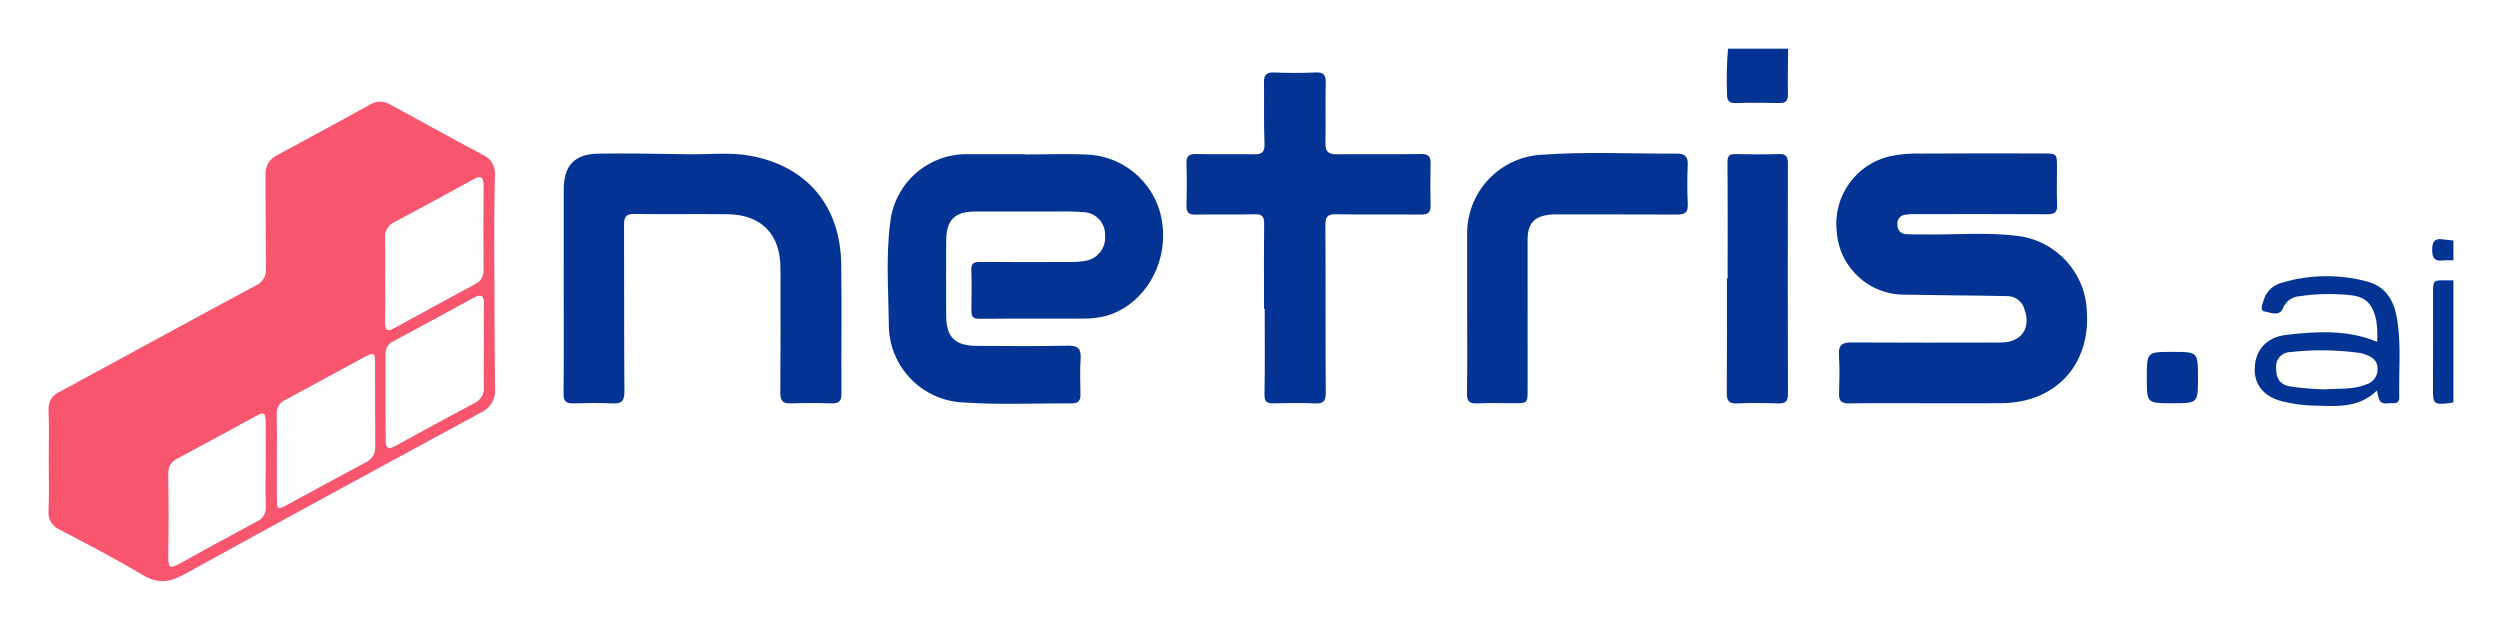
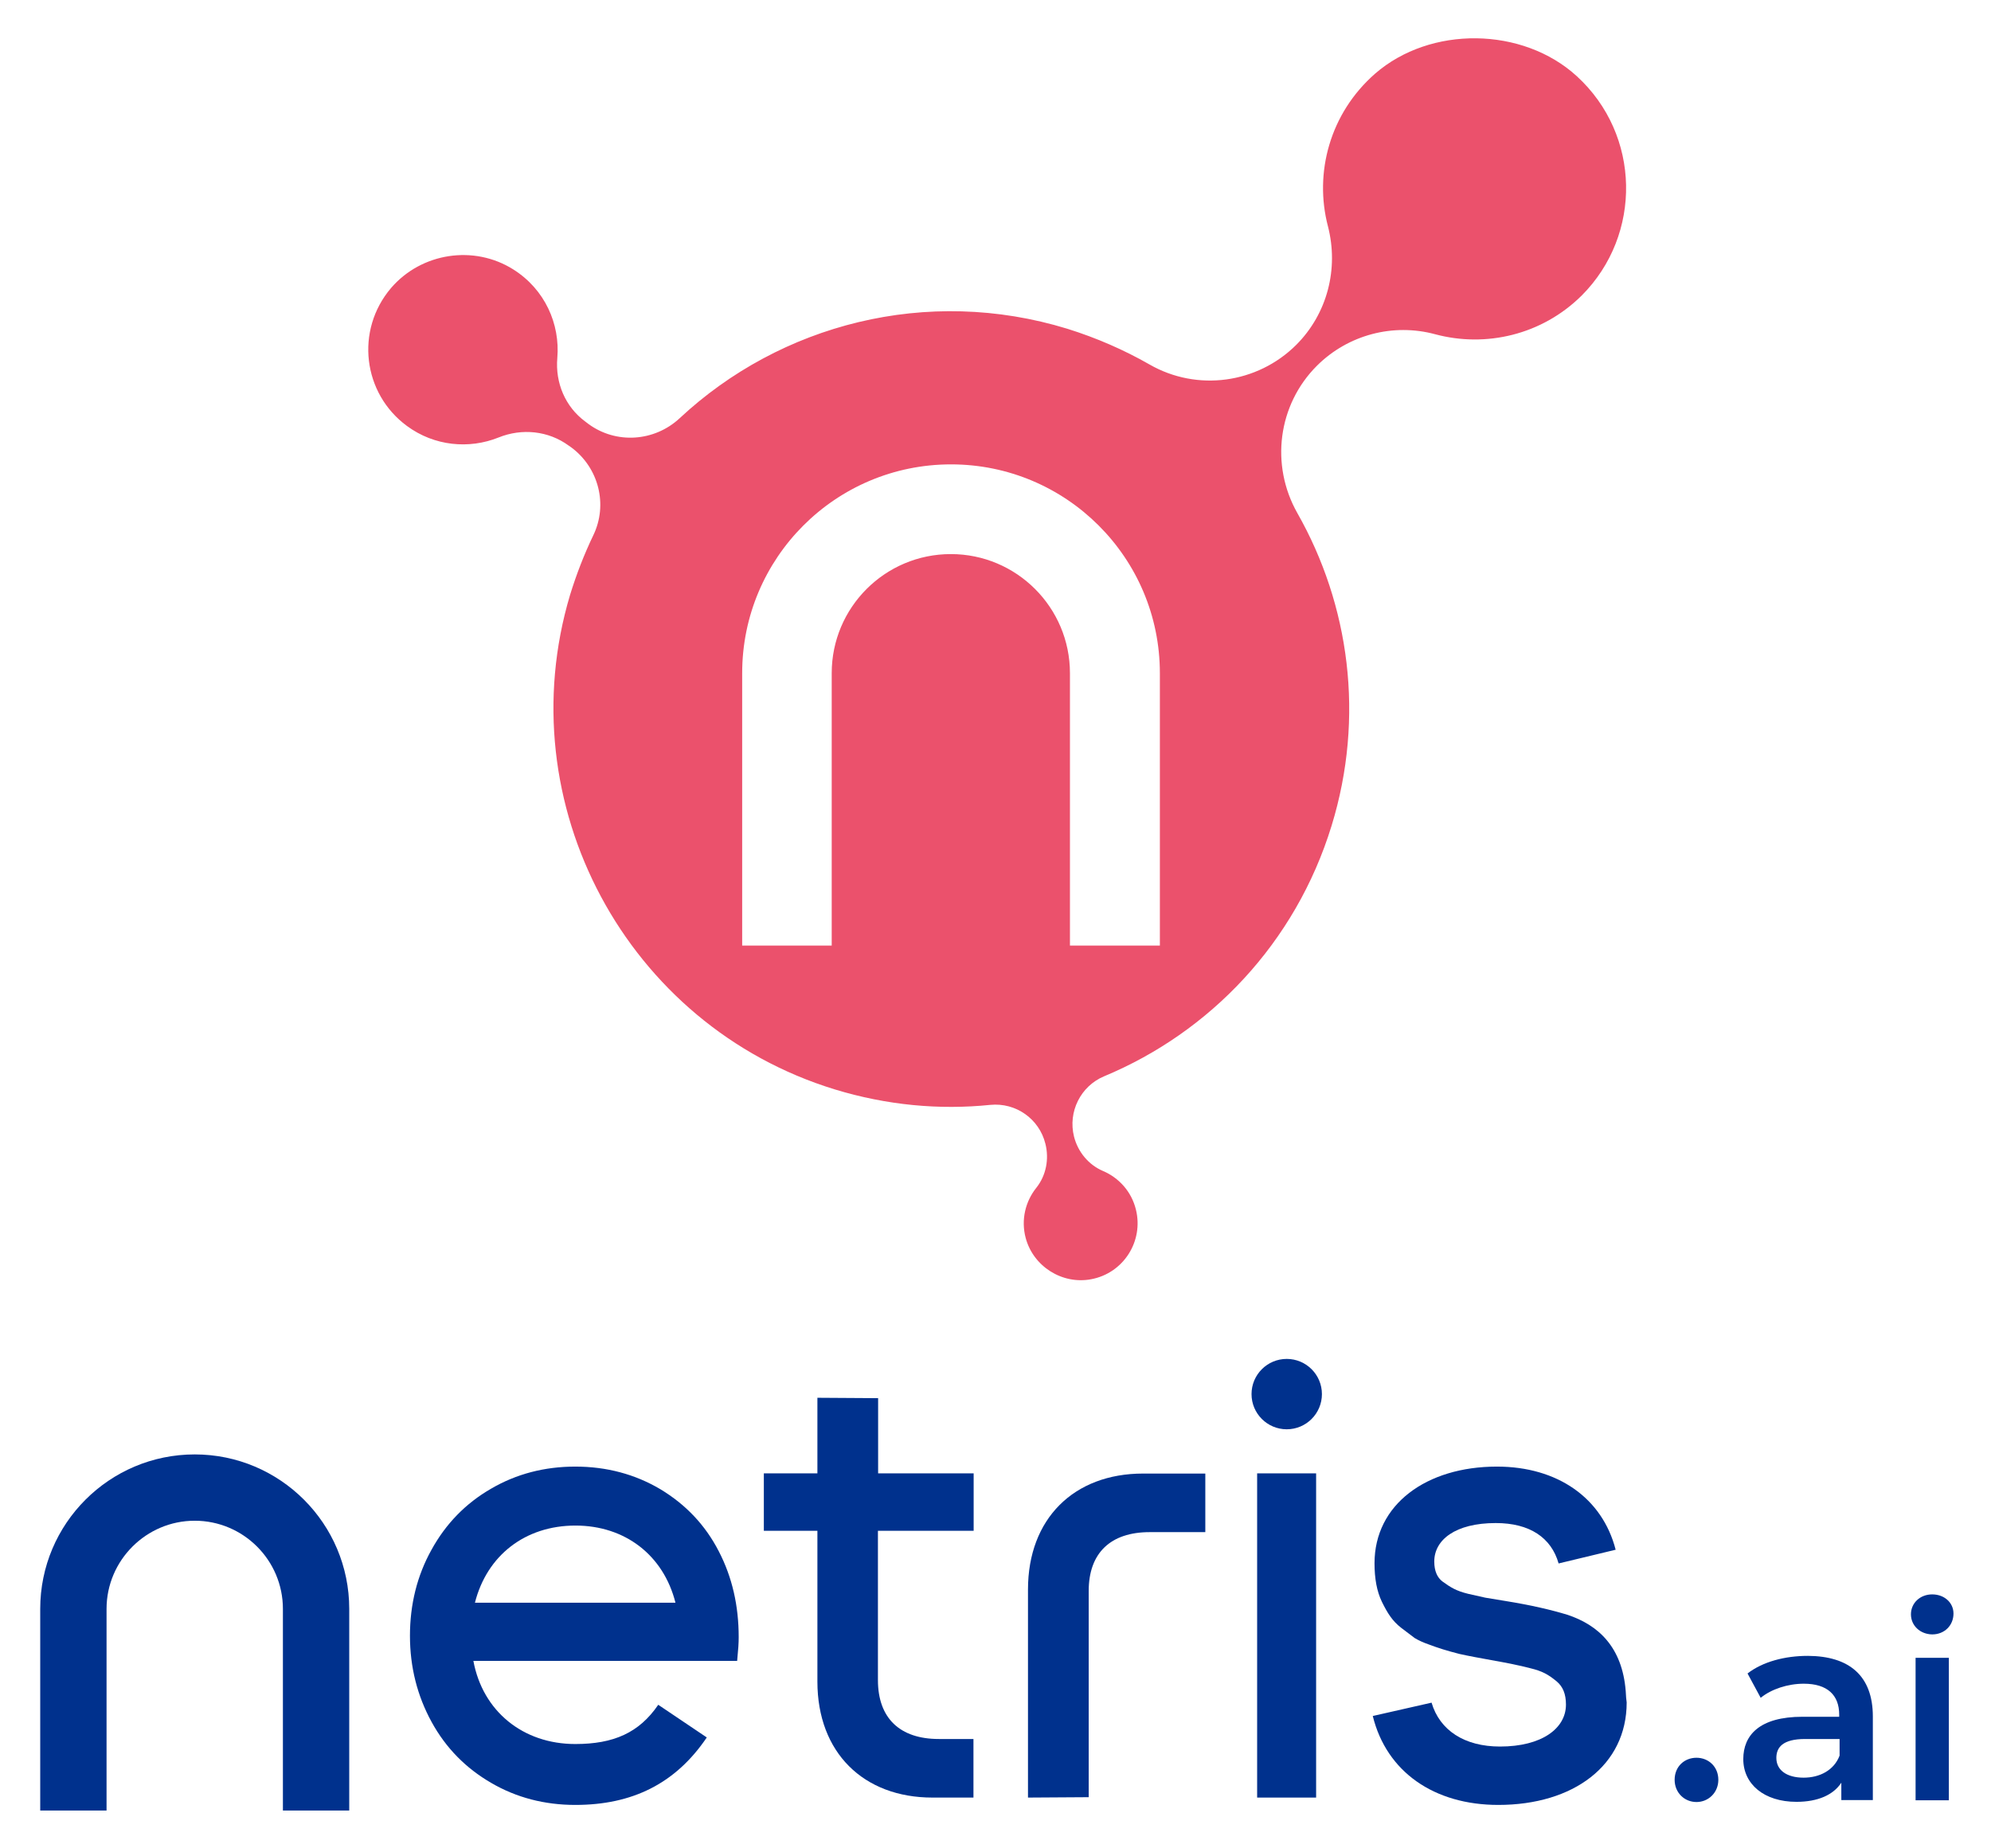
- <svg xmlns="http://www.w3.org/2000/svg" role="img" viewBox="-6.42 68.33 412.10 103.60">
-   <defs>
-     <style>.cls-1{fill:#033494}</style>
-   </defs>
-   <path d="M288.333 76.354c-.017 2.507-.081 5.015-.03 7.521.021 1.069-.336 1.46-1.406 1.438-2.412-.049-4.828-.072-7.239.01-1.145.039-1.407-.534-1.396-1.446a62.367 62.367 0 0 1 .162-7.524zM398 134.625a2.933 2.933 0 0 1-.472.135c-2.837.325-2.912.223-2.896-2.597.029-5.148.008-10.297.008-15.445 0-2.201 0-2.2 2.213-2.176.382.004.765.001 1.147.002zm0-23.374a13.251 13.251 0 0 0-1.768.015c-1.329.182-1.713-.459-1.73-1.666-.018-1.231.255-2.037 1.721-1.822.588.086 1.184.122 1.777.181z" class="cls-1" />
-   <path fill="#f8566e" d="M1.613 144.328c0-2.797.07-5.596-.028-8.389a2.966 2.966 0 0 1 1.794-3.004c10.768-5.829 21.506-11.713 32.296-17.503a2.871 2.871 0 0 0 1.757-2.947c-.079-5.098-.049-10.198-.084-15.297a3.297 3.297 0 0 1 1.822-3.225q7.756-4.184 15.478-8.43a3.172 3.172 0 0 1 3.282.034c5.101 2.802 10.203 5.603 15.335 8.348a3.202 3.202 0 0 1 1.899 3.157c-.062 2.902-.117 5.805-.111 8.707.018 8.88.034 17.76.131 26.64a3.884 3.884 0 0 1-2.316 3.904q-24.547 13.277-48.999 26.726c-2.444 1.35-4.373 1.511-6.821.036-4.417-2.659-9.023-5.01-13.583-7.427a3.02 3.02 0 0 1-1.883-3.105c.113-2.737.032-5.482.032-8.224zm55.496-29.914c0 2.304.049 4.61-.019 6.912-.038 1.296.218 1.765 1.539 1.036q6.635-3.665 13.317-7.248a2.326 2.326 0 0 0 1.305-2.271c-.015-4.663-.023-9.326.004-13.989.008-1.409-.471-1.58-1.655-.927q-6.492 3.583-13.039 7.067a2.497 2.497 0 0 0-1.47 2.509c.06 2.303.018 4.608.017 6.912zm-17.884 29.137c0 2.304-.009 4.607.003 6.911.009 1.856.106 1.914 1.672 1.066 4.298-2.327 8.582-4.68 12.896-6.976a2.657 2.657 0 0 0 1.624-2.593c-.036-4.607-.004-9.215-.02-13.822-.005-1.546-.274-1.714-1.594-1.002-4.399 2.372-8.78 4.777-13.185 7.139a2.379 2.379 0 0 0-1.412 2.366c.049 2.303.015 4.607.014 6.911zm34.068-18.199c0-2.3-.034-4.6.013-6.899.027-1.335-.356-1.716-1.621-1.022-4.374 2.4-8.769 4.761-13.16 7.131a2.137 2.137 0 0 0-1.358 1.898c-.007 4.873-.01 9.746.02 14.619.006 1.001.395 1.373 1.449.791 4.366-2.413 8.76-4.777 13.158-7.131a2.622 2.622 0 0 0 1.517-2.653c-.066-2.243-.019-4.489-.019-6.734zM37.334 144.996c0-2.359.014-4.717-.005-7.076-.013-1.567-.226-1.7-1.577-.971-4.301 2.323-8.581 4.684-12.895 6.984a2.466 2.466 0 0 0-1.492 2.469q.082 6.993.002 13.987c-.015 1.353.27 1.674 1.546.963 4.318-2.406 8.666-4.759 13.022-7.096a2.344 2.344 0 0 0 1.417-2.35c-.06-2.302-.018-4.607-.018-6.911z" />
-   <path d="M311.085 134.801c-4.238 0-8.478-.042-12.715.026-1.23.02-1.67-.385-1.64-1.586.054-2.138.118-4.285-.018-6.416-.105-1.644.561-2.055 2.081-2.046 8.201.047 16.403.033 24.605.016 3.375-.007 5.009-2.341 3.896-5.489a2.923 2.923 0 0 0-2.804-2.162c-2.804-.082-5.61-.083-8.415-.121s-5.61-.065-8.415-.122a11.142 11.142 0 0 1-11.311-10.41 11.409 11.409 0 0 1 8.783-12.406 21.079 21.079 0 0 1 5.078-.44c6.715-.05 13.431-.026 20.146-.018 2.297.003 2.297.018 2.297 2.349 0 2.03-.067 4.063.025 6.088.057 1.253-.402 1.591-1.612 1.583-7.211-.046-14.422-.024-21.633-.019a10.68 10.68 0 0 0-1.81.089 1.44 1.44 0 0 0-1.264 1.65 1.426 1.426 0 0 0 1.372 1.558c.875.072 1.76.025 2.64.044 5.279.119 10.587-.428 15.833.259a12.981 12.981 0 0 1 11.373 12.404c.594 8.886-5.159 15.086-14.106 15.162-4.128.035-8.257.006-12.385.006zM162.482 93.793c3.522 0 7.052-.154 10.563.034a13.029 13.029 0 0 1 12.161 11.603c.794 6.607-3.029 12.958-8.916 14.86a13.717 13.717 0 0 1-4.229.556c-5.664.016-11.328-.026-16.992.037-1.17.013-1.387-.447-1.367-1.445.044-2.193.065-4.39-.008-6.581-.038-1.126.415-1.363 1.451-1.354 5.063.045 10.127.031 15.19.01a11.734 11.734 0 0 0 2.452-.24 3.899 3.899 0 0 0 2.952-4.192 3.691 3.691 0 0 0-3.237-3.757 39.791 39.791 0 0 0-4.448-.123q-6.852-.019-13.704-.004c-3.386.003-4.783 1.389-4.799 4.807q-.028 6.171 0 12.342c.017 3.556 1.421 4.974 5.006 4.996 5.008.031 10.018.079 15.024-.031 1.695-.037 2.236.482 2.127 2.138-.129 1.966-.048 3.948-.024 5.922.012 1.012-.345 1.456-1.449 1.45-5.938-.032-11.877.269-17.812-.147a12.845 12.845 0 0 1-12.333-12.942c-.065-5.642-.496-11.308.255-16.922a12.647 12.647 0 0 1 12.891-11.062c3.082-.014 6.164-.002 9.246-.002zm-75.977 22.163q0-8.225.001-16.449c.004-3.874 1.772-5.795 5.707-5.851 4.947-.071 9.898.017 14.846.102 3.4.059 6.817-.37 10.198.247 9.298 1.697 14.845 8.216 14.989 17.81.107 7.126 0 14.256.042 21.384.007 1.209-.377 1.663-1.612 1.623-2.253-.074-4.513-.077-6.765.001-1.307.045-1.71-.439-1.701-1.721.049-6.854.028-13.708.022-20.562-.005-5.587-3.131-8.824-8.72-8.897-5.116-.067-10.233.032-15.349-.045-1.448-.022-1.72.55-1.714 1.838.043 9.157-.015 18.314.06 27.47.013 1.57-.514 1.987-1.982 1.921-2.141-.097-4.291-.07-6.435-.008-1.187.034-1.629-.335-1.615-1.591.062-5.757.027-11.514.027-17.272zm115.437 3.294c0-4.663-.032-9.327.022-13.989.014-1.187-.287-1.644-1.567-1.61-3.245.088-6.495-.017-9.741.053-1.185.025-1.525-.404-1.495-1.524.063-2.302.076-4.61-.004-6.911-.043-1.251.422-1.579 1.628-1.55 3.191.077 6.385.002 9.577.038 1.25.014 1.713-.362 1.658-1.736-.138-3.396-.043-6.8-.083-10.201-.014-1.212.484-1.595 1.694-1.545 2.253.094 4.517.115 6.768-.005 1.451-.077 1.746.491 1.714 1.799-.08 3.29.022 6.584-.05 9.874-.03 1.38.504 1.833 1.84 1.82 4.623-.047 9.248.023 13.87-.045 1.233-.018 1.656.375 1.626 1.577q-.087 3.454-0 6.911c.029 1.167-.446 1.504-1.57 1.493-4.678-.047-9.358.034-14.035-.052-1.418-.026-1.741.452-1.734 1.781.051 9.216-.001 18.433.057 27.649.009 1.383-.402 1.811-1.769 1.75-2.252-.1-4.513-.056-6.769-.014-1.035.019-1.586-.123-1.561-1.422.09-4.713.035-9.428.035-14.142zm33.482.214q0-6.167.001-12.333a12.99 12.99 0 0 1 12.205-13.292c7.461-.54 14.95-.152 22.426-.185 1.193-.005 1.788.458 1.733 1.781-.092 2.189-.102 4.388.004 6.575.066 1.356-.488 1.692-1.725 1.686-6.6-.035-13.2-.012-19.799-.021a7.42 7.42 0 0 0-2.759.373c-1.786.698-2.124 2.187-2.122 3.879q.013 12.333.003 24.666c-0 2.205-.003 2.206-2.28 2.206-1.98 0-3.964-.076-5.938.027-1.34.07-1.81-.3-1.782-1.716.09-4.548.033-9.099.033-13.648zm42.939-5.256c0-6.359.03-12.718-.029-19.076-.01-1.107.299-1.435 1.379-1.405 2.365.064 4.734.073 7.098-.002 1.187-.038 1.491.413 1.488 1.534q-.046 19.005.008 38.009c.005 1.279-.443 1.594-1.627 1.556-2.254-.073-4.515-.089-6.767.004-1.321.055-1.702-.414-1.692-1.697.053-6.307.024-12.615.024-18.922zm107.065 10.468a16.3 16.3 0 0 0-.159-3.629c-.653-2.753-1.794-3.887-4.6-4.095a32.233 32.233 0 0 0-8.064.215 3.062 3.062 0 0 0-2.656 1.892c-.623 1.566-2.062.758-3.015.632-.935-.123-.392-1.235-.232-1.816a4.19 4.19 0 0 1 3.068-2.955 25.803 25.803 0 0 1 14.152-.149c2.858.8 4.229 3.042 4.731 5.793.804 4.404.313 8.864.423 13.299.018.732-.443.992-1.065.921-.798-.092-1.832.46-2.288-.695a10.029 10.029 0 0 1-.324-1.389c-3.164 3.117-7.111 2.54-10.912 2.474a23.511 23.511 0 0 1-4.243-.583c-3.255-.664-5.04-2.631-5.002-5.391.043-3.119 1.884-5.298 5.278-5.681 4.971-.56 9.973-.887 14.909 1.156zm-8.594 7.833c2.267-.183 4.595.095 6.802-.81a2.594 2.594 0 0 0 1.868-2.591c-.007-1.34-.861-1.924-1.957-2.32a4.901 4.901 0 0 0-.947-.274 45.609 45.609 0 0 0-11.485-.147 2.371 2.371 0 0 0-2.334 2.621c-.04 1.556.507 2.64 2.144 3.014a42.567 42.567 0 0 0 5.91.507zm-20.94-1.863c0 4.156 0 4.156-4.232 4.156-4.205 0-4.204 0-4.204-4.159 0-4.309 0-4.309 4.241-4.309 4.196 0 4.196 0 4.196 4.311z" class="cls-1" />
-   <path fill="#fefefe" d="M57.109 114.413c0-2.304.043-4.609-.018-6.912a2.497 2.497 0 0 1 1.47-2.509q6.538-3.499 13.039-7.067c1.183-.653 1.663-.482 1.655.927-.027 4.663-.019 9.326-.004 13.989a2.326 2.326 0 0 1-1.305 2.271q-6.674 3.596-13.317 7.248c-1.321.73-1.577.261-1.539-1.036.068-2.302.019-4.608.019-6.912zm-17.884 29.137c0-2.304.035-4.608-.015-6.911a2.379 2.379 0 0 1 1.412-2.366c4.404-2.362 8.786-4.768 13.185-7.139 1.32-.712 1.589-.544 1.594 1.002.016 4.607-.016 9.215.02 13.822a2.657 2.657 0 0 1-1.624 2.593c-4.314 2.297-8.599 4.649-12.896 6.976-1.566.848-1.663.79-1.672-1.066-.011-2.304-.003-4.607-.003-6.911zm34.067-18.199c0 2.245-.048 4.491.019 6.734a2.622 2.622 0 0 1-1.517 2.653c-4.398 2.354-8.792 4.718-13.158 7.131-1.054.582-1.443.21-1.449-.791-.03-4.873-.027-9.746-.02-14.619A2.137 2.137 0 0 1 58.525 124.562c4.39-2.37 8.786-4.731 13.16-7.131 1.265-.694 1.649-.313 1.621 1.022-.047 2.299-.013 4.599-.013 6.899zM37.334 144.996c0 2.304-.042 4.609.018 6.911a2.344 2.344 0 0 1-1.417 2.35c-4.356 2.337-8.704 4.69-13.022 7.096-1.276.711-1.561.39-1.546-.963q.078-6.993-.002-13.987a2.466 2.466 0 0 1 1.492-2.469c4.313-2.3 8.594-4.661 12.895-6.984 1.35-.729 1.564-.597 1.577.971.019 2.358.005 4.717.005 7.076z" />
+ <svg xmlns="http://www.w3.org/2000/svg" role="img" viewBox="-20.80 -19.80 1029.60 955.60">
+   <style>svg {enable-background:new 0 0 989.5 916.6}</style>
+   <style>.st0{fill:#00318d}</style>
+   <path d="M361.2 827c0-16.1-3.3-30.9-10.3-44.4-7-13.6-17.1-24.2-30.2-32.1-13-7.7-27.7-11.7-44-11.7-15.9 0-30.5 3.8-43.5 11.4-13.2 7.6-23.5 18.2-30.9 31.7-7.4 13.3-11.1 28.2-11.1 44.4s3.8 31.1 11.2 44.6c7.4 13.5 17.7 23.9 30.8 31.5 13 7.6 27.6 11.4 43.5 11.4 29.2 0 51.7-10.8 68-34.9L319.6 862c-9.9 14.5-23.1 20.3-42.9 20.3-27.1 0-47.9-17-52.7-43h136.4c.6-6.1.8-9.3.8-12.3zm-136.4-17.8c6.2-24.4 25.9-39.9 52-39.9 25.6 0 45.5 15.3 51.7 39.9H224.8z" class="st0" />
+   <path d="M482.7 772v-29.7h-49.4v-38.9l-31.4-.2v39.1h-27.7V772h27.7v78c0 36.7 23.8 60 59.5 60h21.2v-30.3h-17.9c-20.2 0-31.5-10.8-31.5-30.5V772h49.5z" class="st0" />
+   <path d="M629.3 742.3V910h30.5V742.3h-30.5z" class="st0" />
+   <path d="M819.9 854.9c-1.8-22.7-14.1-34.2-30.3-39.5-7.9-2.4-18.3-4.9-32-7.1l-10.3-1.7c-2.4-.5-5.5-1.2-8.9-2-6.1-1.5-8.9-3.2-13.3-6.4-2.6-2-4.2-5.3-4.2-10.3 0-11.2 10.9-19.9 31.8-19.9 17.5 0 28.7 7.5 32.5 20.9l29.5-7.1c-6.9-26.8-30.1-43-61.4-43-36.5 0-63.3 19.6-63.3 50 0 7.9 1.2 14.5 3.8 19.9 3 6.1 5.5 10 10 13.5 3.2 2.4 5.5 4.2 7 5.3 2 1.2 4.4 2.3 7 3.2 5.3 2 9.5 3.3 16.1 5 4.9 1.1 10.5 2.1 16.5 3.2 7.9 1.4 14.5 2.7 20.2 4.2 6.2 1.5 9.2 3.2 13.6 6.8 3.2 2.7 4.8 6.5 4.8 12 0 12.4-12.6 21.7-34.1 21.7-18.4 0-31.2-8.4-35.4-22.7l-30.4 6.9c7.1 28.9 31.7 46 64.9 46 38.9 0 66.4-20.5 66.4-53-.2-1.4-.4-3.4-.5-5.9z" class="st0" />
+   <circle cx="644.6" cy="701.3" r="18.2" class="st0" />
+   <path d="M542.2 803.1c0-19.7 11.4-30.4 31.5-30.4h28.8v-30.3h-32.2c-35.7 0-59.5 23.3-59.5 60V910l31.4-.2V803.1z" class="st0" />
+   <g>
+     <path d="M845.2 900.8c0-6.9 5.1-11.4 11.3-11.4 6.2 0 11.3 4.6 11.3 11.4 0 6.6-5.1 11.5-11.3 11.5-6.2 0-11.3-4.8-11.3-11.5zm102.5-32.7v43.2h-16.3v-9c-4.1 6.3-12.1 9.9-23.2 9.9-16.8 0-27.5-9.2-27.5-22.1 0-12.3 8.3-21.9 30.6-21.9h19v-1.1c0-10.1-6.1-16-18.3-16-8.3 0-16.8 2.8-22.3 7.3l-6.8-12.6c7.9-6.1 19.3-9.1 31.2-9.1 21.3.1 33.6 10.2 33.6 31.4zm-17.2 20.2v-8.6h-17.8c-11.7 0-14.9 4.4-14.9 9.8 0 6.2 5.2 10.2 14.1 10.2 8.3 0 15.7-3.8 18.6-11.4zm36.9-73.1c0-5.8 4.7-10.3 11-10.3s11 4.3 11 9.9c0 6.1-4.6 10.8-11 10.8-6.3-.1-11-4.6-11-10.4zm2.4 22.5H987v73.7h-17.2v-73.7z" class="st0" />
+   </g>
+   <path d="M125.5 916.6V812.4c0-25.2-20.5-45.6-45.6-45.6s-45.6 20.5-45.6 45.6v104.3H0V812.4c0-44.1 35.8-79.9 79.9-79.9s79.9 35.8 79.9 79.9v104.3h-34.3z" class="st0" />
+   <g>
+     <path fill="#eb516c" d="M794.6 19.6c-28-25.6-75.7-26.2-104.3-1.3-23.4 20.5-31.6 51.3-24.4 78.9 5.7 22-.3 45.3-16.4 61.4-20.1 20-51.2 24.3-75.9 10.1-13.1-7.5-27.3-13.7-42.3-18.4-72.8-22.4-148.6-2.3-200.6 46.2-13.1 12.2-32.9 13.5-47.2 3l-1.7-1.3c-10.3-7.6-15.5-20-14.4-32.8 1.5-17.6-6.4-35.5-22.7-45.8-20.4-12.9-47.6-8.7-63.3 9.6-18.6 21.9-14.6 54.5 8.2 71.3 14.2 10.5 32.2 12.1 47.4 6 12.1-4.9 25.8-3.5 36.3 4.2l1.3.9c14.2 10.5 19.1 29.6 11.4 45.5-4.7 9.8-8.7 20.1-12 30.8-32.3 108 29.2 222.8 136.9 255.8 26.9 8.2 54.1 10.7 80.4 8 13.2-1.3 25.3 7.2 28.5 20.1 2 7.9.4 16.4-4.7 22.8-5.6 7-8 16.5-5.5 25.9 3.9 14.7 18.8 24.2 33.8 21.4 16.8-3.1 27.3-19.7 23.2-36.1-2.3-9.3-8.8-16.4-17-19.9-7.5-3.2-13-9.9-15-17.8-3.2-12.8 3.4-26.1 15.6-31.2 54.5-22.7 98.9-68.7 117.6-129.6C685.1 351 677 293 650.1 245.6c-14.1-24.9-10.1-56.1 10.2-76.3 16-15.9 39.3-22.1 61.1-16.2 26.1 7 55.2.4 75.8-20.1 31.3-31.4 30.6-83-2.6-113.4zM578.8 469.3h-46.3V328.4c0-34-27.6-61.6-61.6-61.6s-61.6 27.6-61.6 61.6v140.9H363V328.4c0-59.6 48.3-108 108-108 59.6 0 108 48.3 108 108v140.9z" />
+   </g>
</svg>
